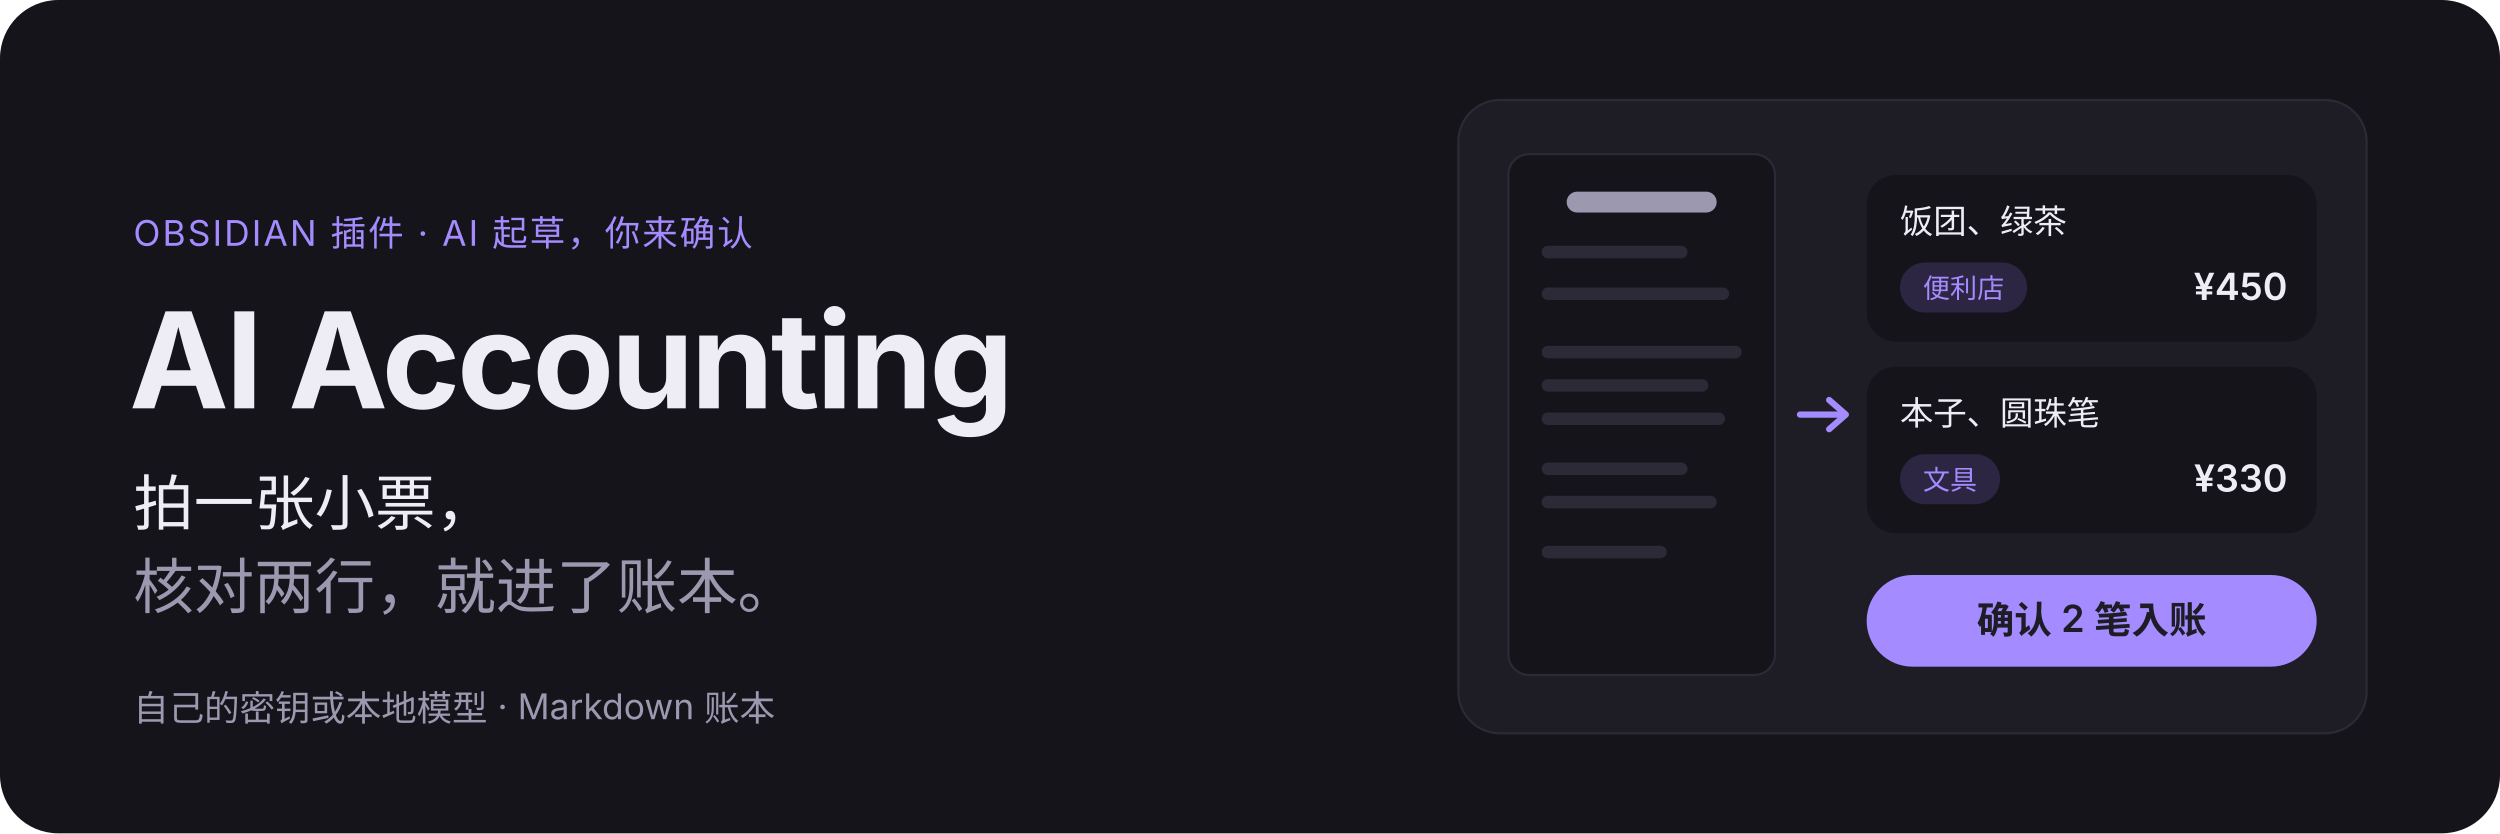
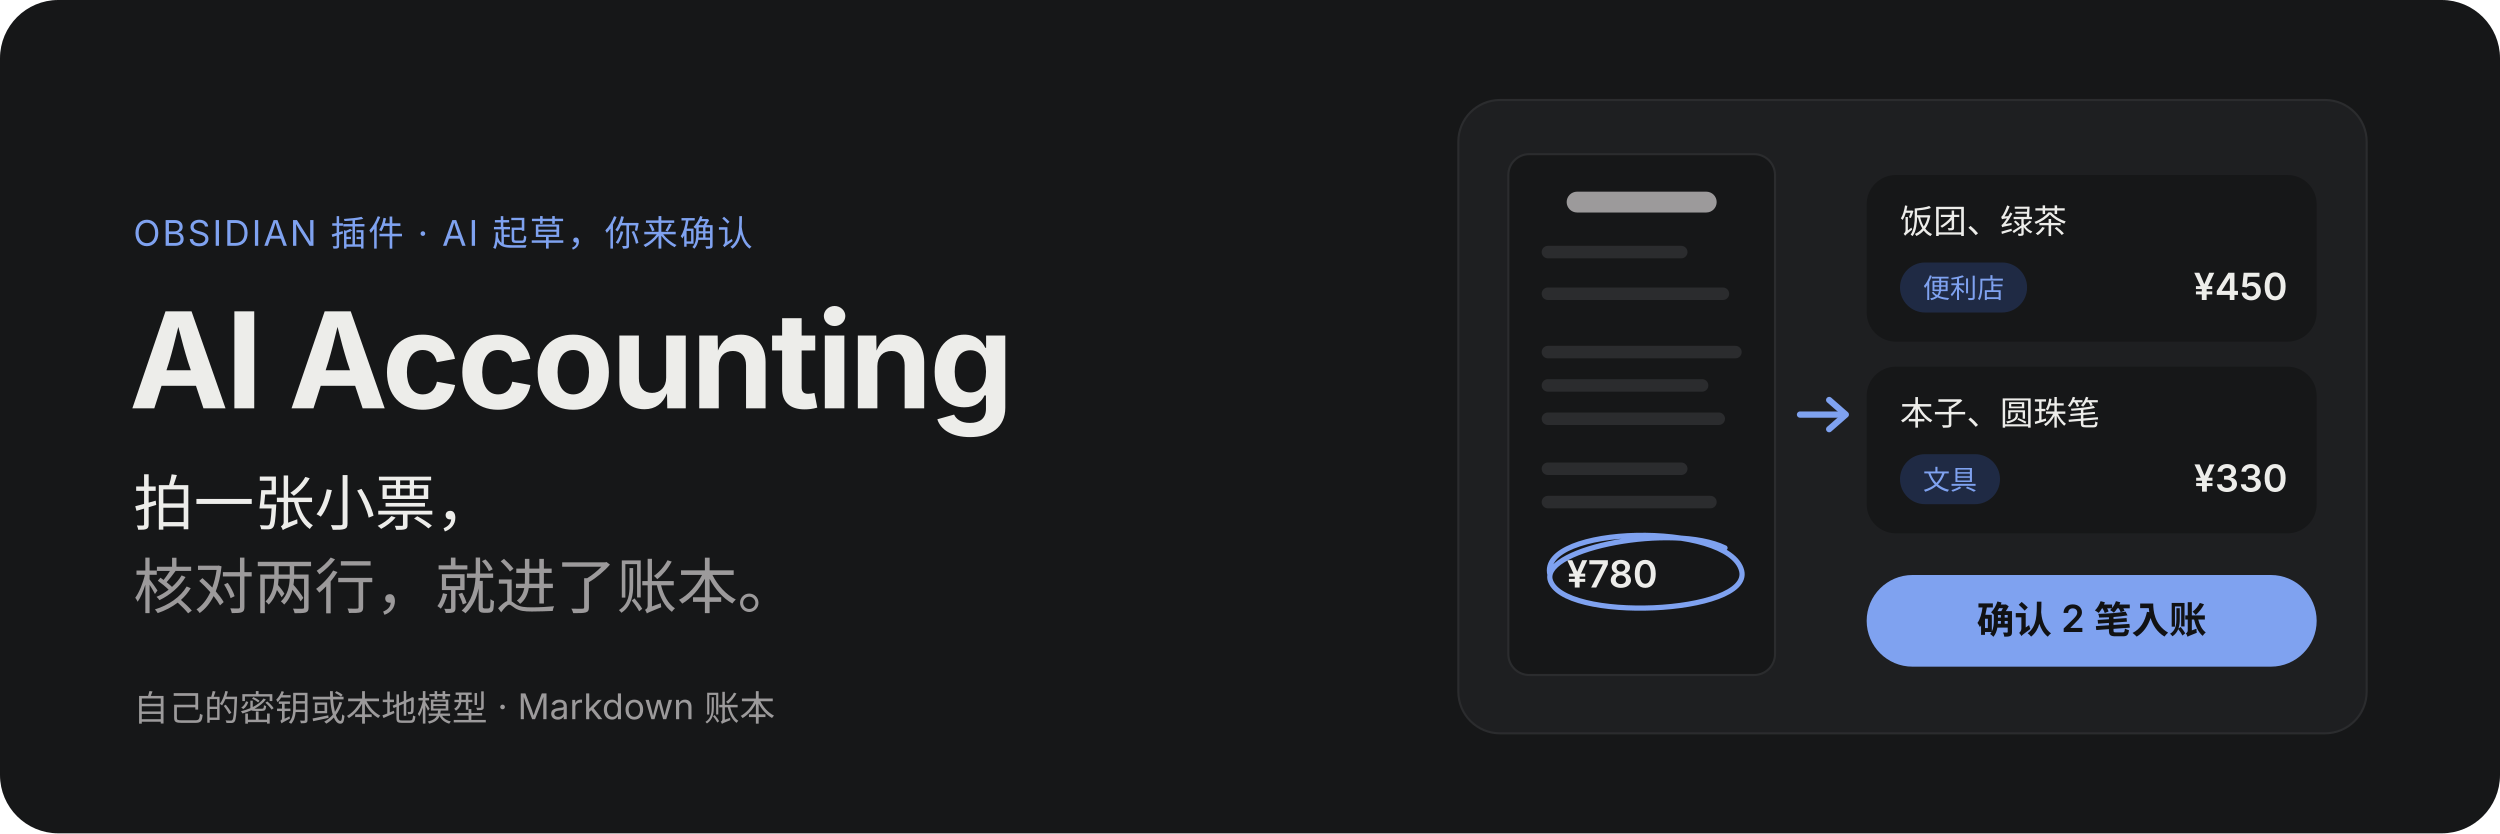
<svg xmlns="http://www.w3.org/2000/svg" width="1200" height="400" viewBox="0 0 1200 400" role="img" aria-labelledby="t d">
-   <rect width="1200" height="400" rx="28" fill="#15141B" />
+   <rect width="1200" height="400" rx="28" fill="#161718" />
  <g id="title-block" font-family="-apple-system, BlinkMacSystemFont, 'Segoe UI', 'PingFang SC', 'Hiragino Sans', sans-serif">
-     <text x="64" y="118" font-family="-apple-system, BlinkMacSystemFont, 'Segoe UI', 'PingFang SC', 'Hiragino Sans', sans-serif" font-size="17" letter-spacing="1" fill="#A48BFF">OBSIDIAN 插件 · AI 起草，你来确认</text>
-     <text x="62" y="196" font-size="64" font-weight="700" letter-spacing="-1.5" fill="#EEECF5">AI Accounting</text>
-     <text x="64" y="252" font-size="29" fill="#EEECF5">拍一张小票，</text>
-     <text x="64" y="292" font-size="29" fill="#9C98AF">核对两行，就进了账本。</text>
-     <text x="64" y="346" font-family="-apple-system, BlinkMacSystemFont, 'Segoe UI', 'PingFang SC', 'Hiragino Sans', sans-serif" font-size="17" fill="#9C98AF">自己的密钥或本地模型 · Markdown 账本</text>
+     <text x="64" y="118" font-family="-apple-system, BlinkMacSystemFont, 'Segoe UI', 'PingFang SC', 'Hiragino Sans', sans-serif" font-size="17" letter-spacing="1" fill="#7FA2F0">OBSIDIAN 插件 · AI 起草，你来确认</text>
+     <text x="62" y="196" font-size="64" font-weight="700" letter-spacing="-1.5" fill="#EDEDEA">AI Accounting</text>
+     <text x="64" y="252" font-size="29" fill="#EDEDEA">拍一张小票，</text>
+     <text x="64" y="292" font-size="29" fill="#9C9A9B">核对两行，就进了账本。</text>
+     <text x="64" y="346" font-family="-apple-system, BlinkMacSystemFont, 'Segoe UI', 'PingFang SC', 'Hiragino Sans', sans-serif" font-size="17" fill="#9C9A9B">自己的密钥或本地模型 · Markdown 账本</text>
  </g>
  <g id="project-proof" font-family="-apple-system, BlinkMacSystemFont, 'Segoe UI', 'PingFang SC', 'Hiragino Sans', sans-serif">
-     <rect x="700" y="48" width="436" height="304" rx="20" fill="#1E1D26" stroke="#2C2A36" />
-     <rect x="724" y="74" width="128" height="250" rx="10" fill="#15141B" stroke="#2C2A36" />
-     <rect x="752" y="92" width="72" height="10" rx="5" fill="#9C98AF" />
-     <rect x="740" y="118" width="70" height="6" rx="3" fill="#2C2A36" />
-     <rect x="740" y="138" width="90" height="6" rx="3" fill="#2C2A36" />
-     <rect x="740" y="166" width="96" height="6" rx="3" fill="#2C2A36" />
-     <rect x="740" y="182" width="80" height="6" rx="3" fill="#2C2A36" />
-     <rect x="740" y="198" width="88" height="6" rx="3" fill="#2C2A36" />
-     <rect x="740" y="222" width="70" height="6" rx="3" fill="#2C2A36" />
-     <rect x="740" y="238" width="84" height="6" rx="3" fill="#2C2A36" />
-     <rect x="740" y="262" width="60" height="6" rx="3" fill="#2C2A36" />
-     <path d="M864 199 H884" stroke="#A48BFF" stroke-width="3" stroke-linecap="round" />
-     <path d="M878 192 L886 199 L878 206" fill="none" stroke="#A48BFF" stroke-width="3" stroke-linecap="round" stroke-linejoin="round" />
-     <rect x="896" y="84" width="216" height="80" rx="14" fill="#15141B" />
-     <text x="912" y="112" font-size="16" fill="#EEECF5">饭团、绿茶</text>
-     <rect x="912" y="126" width="61" height="24" rx="12" fill="#2C2643" />
-     <text x="942.5" y="143" font-size="13" text-anchor="middle" fill="#A48BFF">便利店</text>
-     <text x="1098" y="144" font-size="18" font-weight="600" text-anchor="end" fill="#EEECF5">¥450</text>
-     <rect x="896" y="176" width="216" height="80" rx="14" fill="#15141B" />
-     <text x="912" y="204" font-size="16" fill="#EEECF5">本子、圆珠笔</text>
-     <rect x="912" y="218" width="48" height="24" rx="12" fill="#2C2643" />
-     <text x="936.0" y="235" font-size="13" text-anchor="middle" fill="#A48BFF">文具</text>
-     <text x="1098" y="236" font-size="18" font-weight="600" text-anchor="end" fill="#EEECF5">¥330</text>
-     <rect x="896" y="276" width="216" height="44" rx="22" fill="#A48BFF" />
-     <text x="1004" y="304" font-size="18" font-weight="600" text-anchor="middle" fill="#1E1D26">确认 2 笔入账</text>
+     <rect x="700" y="48" width="436" height="304" rx="20" fill="#1E1F21" stroke="#2B2C2E" />
+     <rect x="724" y="74" width="128" height="250" rx="10" fill="#161718" stroke="#2B2C2E" />
+     <rect x="752" y="92" width="72" height="10" rx="5" fill="#9C9A9B" />
+     <rect x="740" y="118" width="70" height="6" rx="3" fill="#2B2C2E" />
+     <rect x="740" y="138" width="90" height="6" rx="3" fill="#2B2C2E" />
+     <rect x="740" y="166" width="96" height="6" rx="3" fill="#2B2C2E" />
+     <rect x="740" y="182" width="80" height="6" rx="3" fill="#2B2C2E" />
+     <rect x="740" y="198" width="88" height="6" rx="3" fill="#2B2C2E" />
+     <rect x="740" y="222" width="70" height="6" rx="3" fill="#2B2C2E" />
+     <rect x="740" y="238" width="84" height="6" rx="3" fill="#2B2C2E" />
+     <text x="752" y="282" font-size="18" font-weight="600" fill="#EDEDEA">¥780</text>
+     <path d="M744 276 C738 252 830 250 836 274 C841 295 749 299 744 278 C741 263 803 251 828 263" fill="none" stroke="#7FA2F0" stroke-width="2.5" stroke-linecap="round" />
+     <path d="M864 199 H884" stroke="#7FA2F0" stroke-width="3" stroke-linecap="round" />
+     <path d="M878 192 L886 199 L878 206" fill="none" stroke="#7FA2F0" stroke-width="3" stroke-linecap="round" stroke-linejoin="round" />
+     <rect x="896" y="84" width="216" height="80" rx="14" fill="#161718" />
+     <text x="912" y="112" font-size="16" fill="#EDEDEA">饭团、绿茶</text>
+     <rect x="912" y="126" width="61" height="24" rx="12" fill="#1F2A44" />
+     <text x="942.5" y="143" font-size="13" text-anchor="middle" fill="#7FA2F0">便利店</text>
+     <text x="1098" y="144" font-size="18" font-weight="600" text-anchor="end" fill="#EDEDEA">¥450</text>
+     <rect x="896" y="176" width="216" height="80" rx="14" fill="#161718" />
+     <text x="912" y="204" font-size="16" fill="#EDEDEA">本子、圆珠笔</text>
+     <rect x="912" y="218" width="48" height="24" rx="12" fill="#1F2A44" />
+     <text x="936.0" y="235" font-size="13" text-anchor="middle" fill="#7FA2F0">文具</text>
+     <text x="1098" y="236" font-size="18" font-weight="600" text-anchor="end" fill="#EDEDEA">¥330</text>
+     <rect x="896" y="276" width="216" height="44" rx="22" fill="#7FA2F0" />
+     <text x="1004" y="304" font-size="18" font-weight="600" text-anchor="middle" fill="#111214">确认 2 笔入账</text>
  </g>
</svg>
